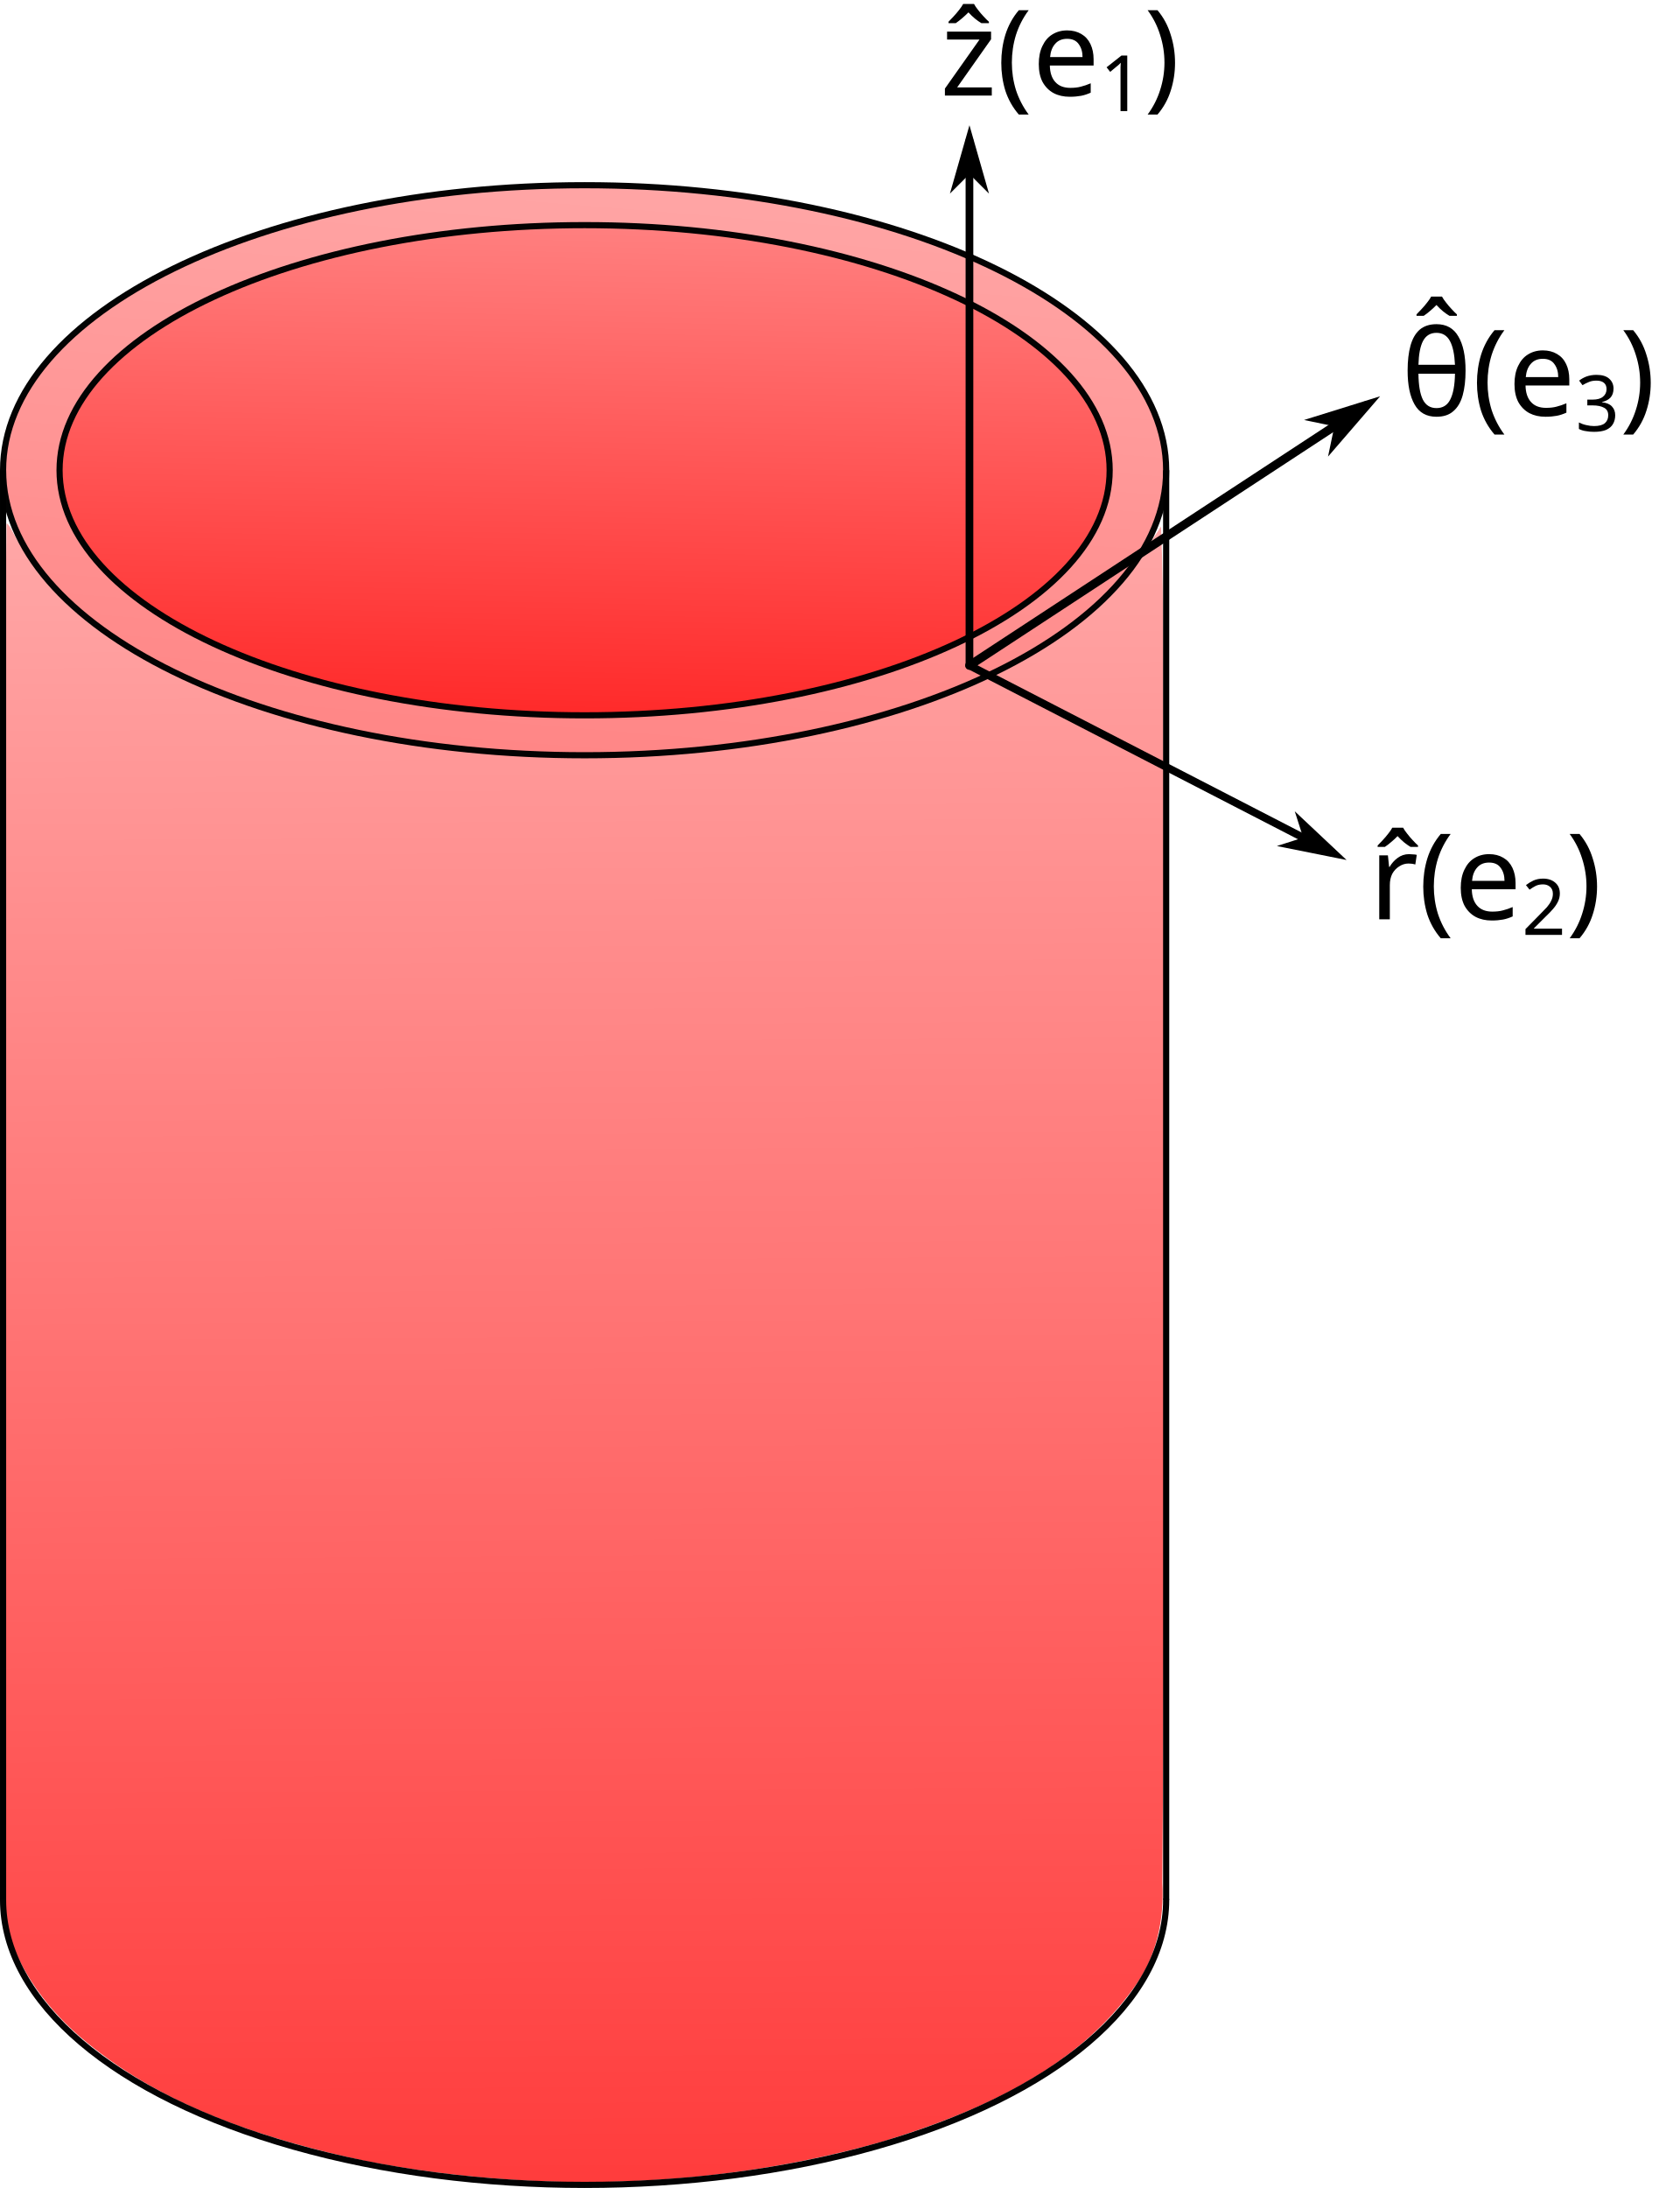
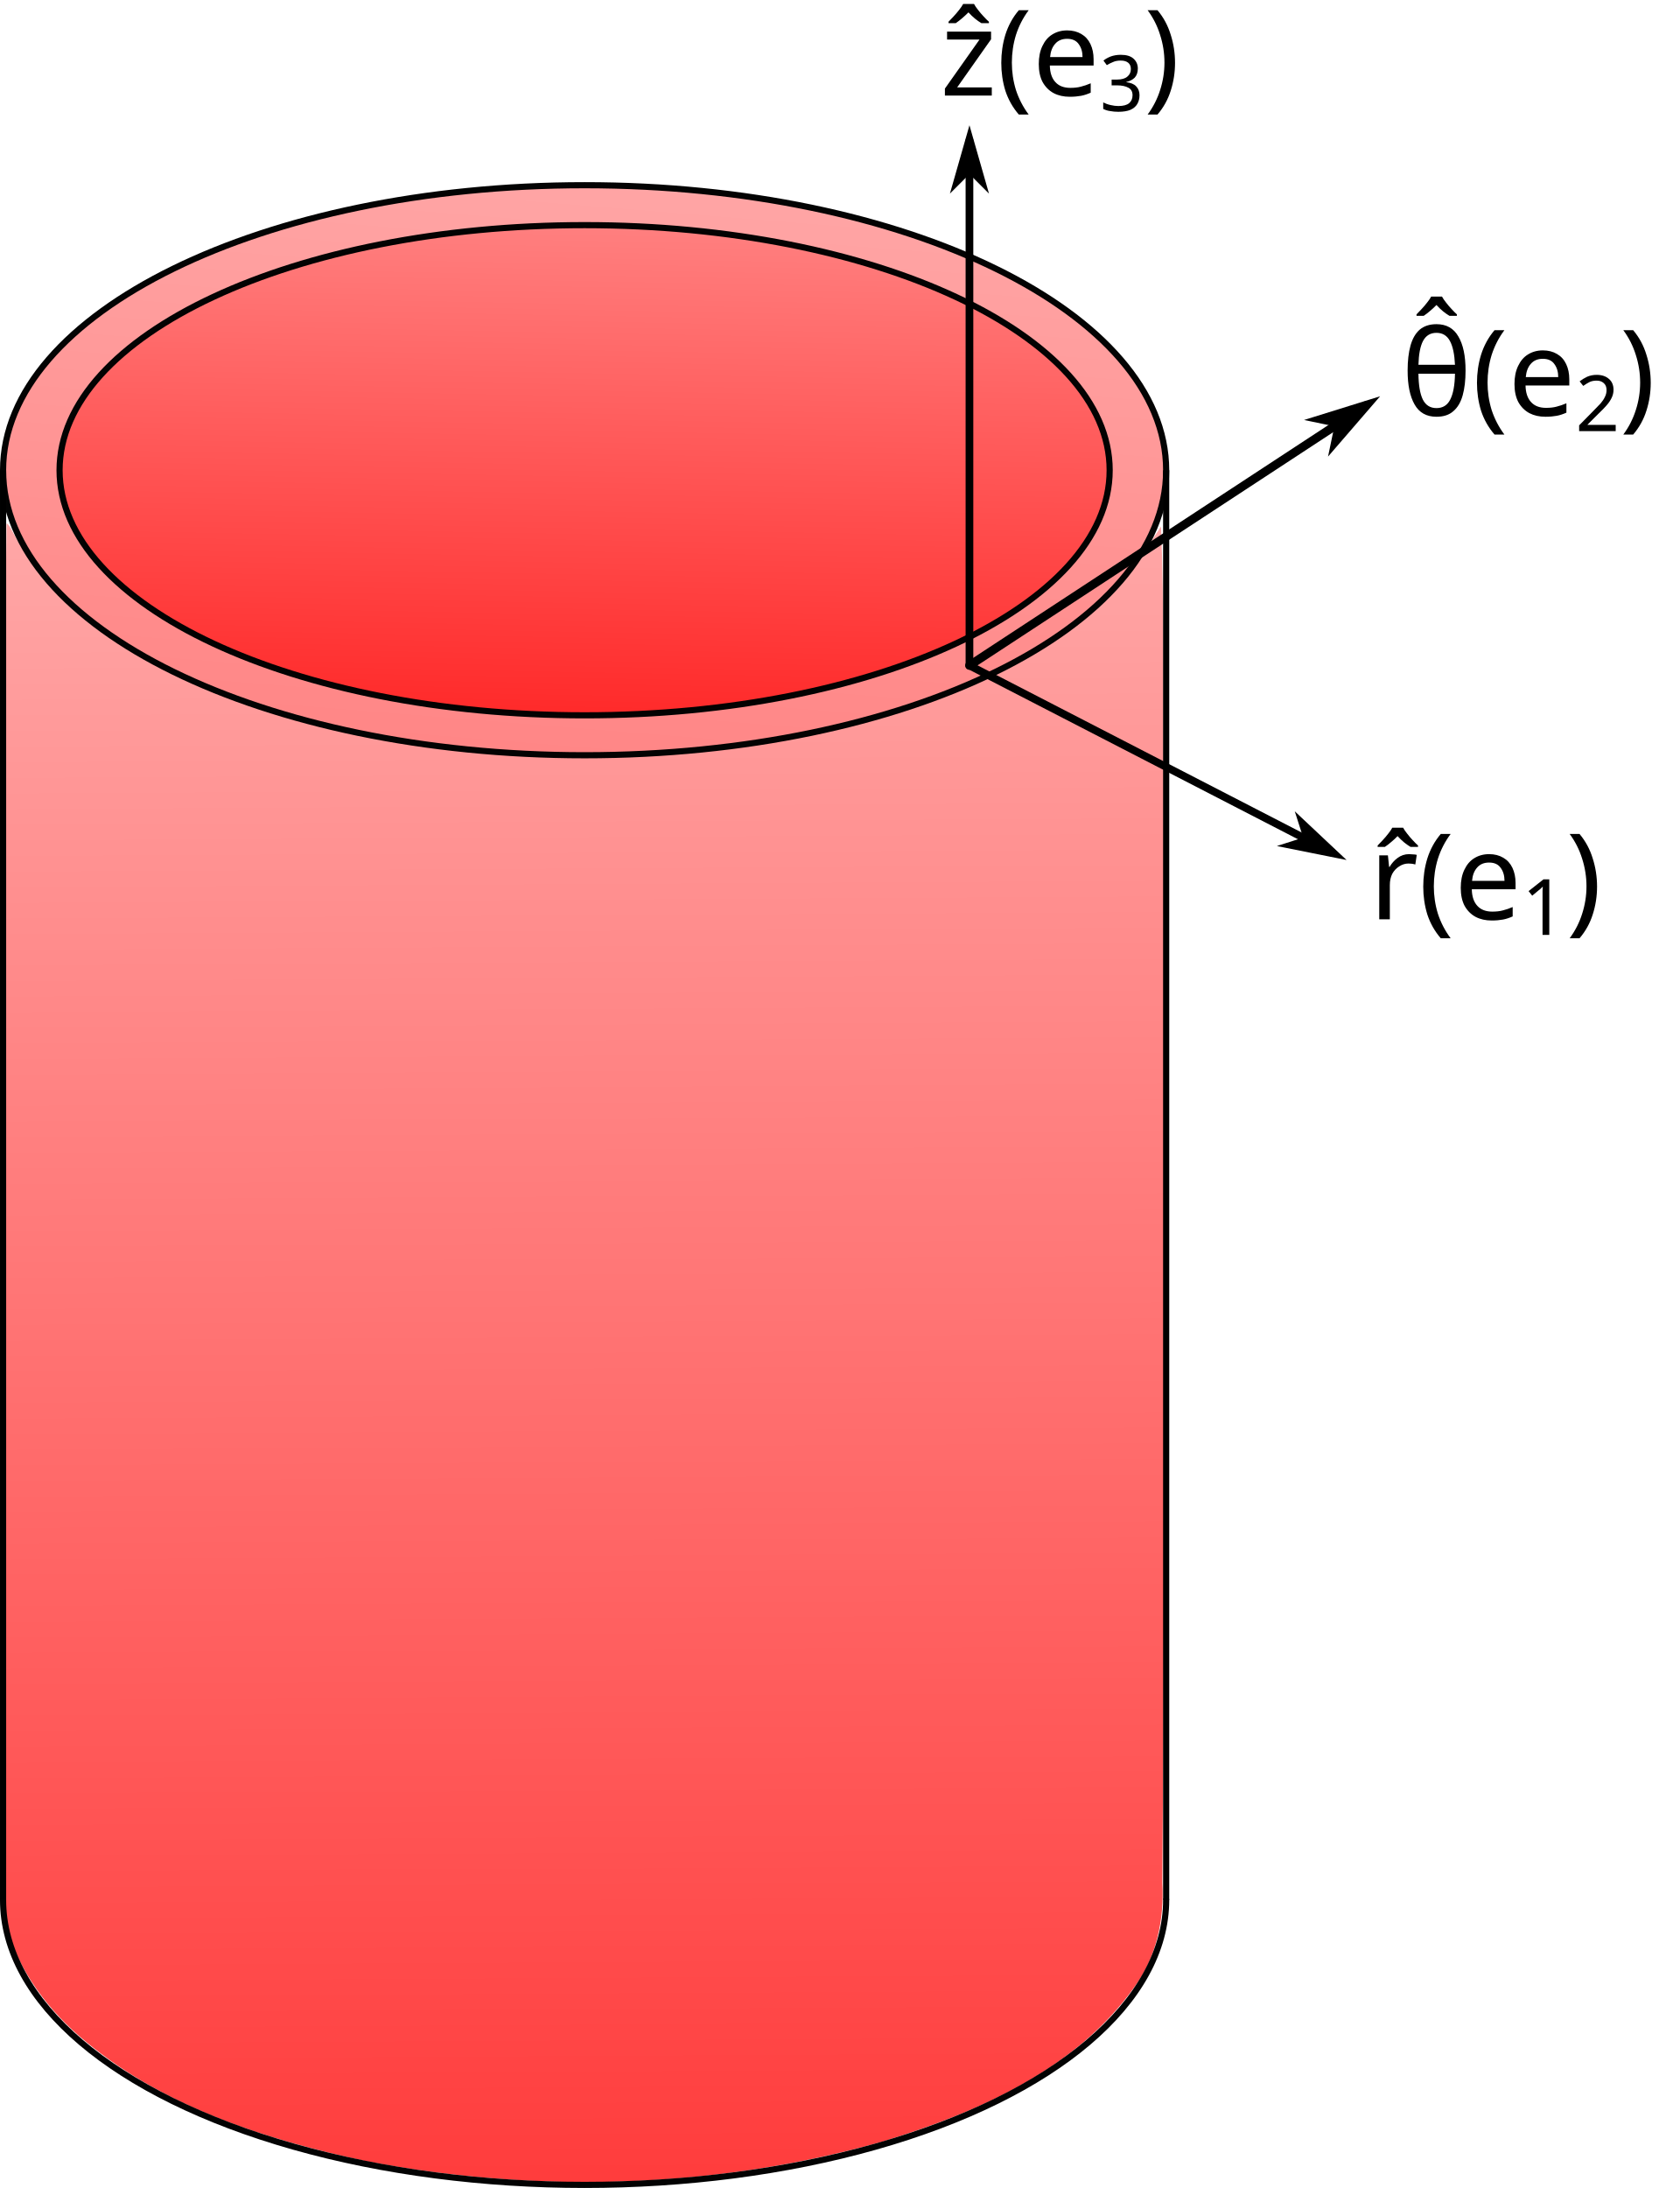
<svg xmlns="http://www.w3.org/2000/svg" xmlns:xlink="http://www.w3.org/1999/xlink" width="109.189mm" height="142.178mm" viewBox="0 0 109.189 142.178" version="1.1" id="svg8">
  <defs id="defs2">
    <linearGradient id="linearGradient8052">
      <stop style="stop-color:#ff2a2a;stop-opacity:1" offset="0" id="stop8048" />
      <stop style="stop-color:#ffaaaa;stop-opacity:1" offset="1" id="stop8050" />
    </linearGradient>
    <linearGradient id="linearGradient8044">
      <stop style="stop-color:#ff8080;stop-opacity:1" offset="0" id="stop8040" />
      <stop style="stop-color:#ffd5d5;stop-opacity:1" offset="1" id="stop8042" />
    </linearGradient>
    <linearGradient id="linearGradient8036">
      <stop style="stop-color:#ff2a2a;stop-opacity:1" offset="0" id="stop8032" />
      <stop style="stop-color:#ffaaaa;stop-opacity:1" offset="1" id="stop8034" />
    </linearGradient>
    <marker orient="auto" refY="0" refX="0" id="marker7480" style="overflow:visible">
      <path id="path7478" d="M 0,0 5,-5 -12.5,0 5,5 Z" style="fill:#000000;fill-opacity:1;fill-rule:evenodd;stroke:#000000;stroke-width:1pt;stroke-opacity:1" transform="matrix(-0.4,0,0,-0.4,-4,0)" />
    </marker>
    <marker style="overflow:visible" id="marker1482" refX="0" refY="0" orient="auto">
      <path transform="matrix(-0.4,0,0,-0.4,-4,0)" style="fill:#000000;fill-opacity:1;fill-rule:evenodd;stroke:#000000;stroke-width:1pt;stroke-opacity:1" d="M 0,0 5,-5 -12.5,0 5,5 Z" id="path1480" />
    </marker>
    <marker orient="auto" refY="0" refX="0" id="Arrow1Mend-5" style="overflow:visible">
      <path id="path869-3" d="M 0,0 5,-5 -12.5,0 5,5 Z" style="fill:#000000;fill-opacity:1;fill-rule:evenodd;stroke:#000000;stroke-width:1pt;stroke-opacity:1" transform="matrix(-0.4,0,0,-0.4,-4,0)" />
    </marker>
    <linearGradient xlink:href="#linearGradient8036" id="linearGradient8038" x1="128.061" y1="220.452" x2="127.327" y2="90.494" gradientUnits="userSpaceOnUse" />
    <linearGradient xlink:href="#linearGradient8044" id="linearGradient8046" x1="129.573" y1="116.591" x2="137.867" y2="14.085" gradientUnits="userSpaceOnUse" />
    <linearGradient xlink:href="#linearGradient8052" id="linearGradient8054" x1="127.305" y1="106.437" x2="128.21" y2="58.619" gradientUnits="userSpaceOnUse" />
  </defs>
  <g id="layer1" transform="translate(-89.30762,-59.95432)">
    <path style="opacity:1;fill:#d40000;fill-opacity:1;fill-rule:nonzero;stroke:none;stroke-width:0.036;stroke-linecap:round;stroke-miterlimit:4;stroke-dasharray:none;stroke-dashoffset:0;stroke-opacity:0.987" d="m 126.811,74.689 c -7.749,0.084 -15.61,1.215 -22.765,4.303 -3.617,1.644 -7.3,3.748 -9.45,7.213 -0.78,1.318 -1.391,2.812 -1.237,4.373 -0.159,2.438 1.286,4.641 2.9,6.337 3.515,3.584 8.288,5.582 13.021,7.002 5.091,1.466 10.382,2.215 15.674,2.366 3.949,0.059 7.911,-0.006 11.825,-0.587 6.215,-0.878 12.47,-2.482 17.864,-5.793 2.89,-1.833 5.716,-4.382 6.502,-7.851 0.662,-2.848 -0.649,-5.777 -2.628,-7.796 -3.435,-3.54 -8.089,-5.585 -12.734,-7.017 -6.142,-1.822 -12.576,-2.577 -18.972,-2.551 z" id="path8026" />
    <path style="opacity:1;fill:url(#linearGradient8046);fill-opacity:1;fill-rule:nonzero;stroke:none;stroke-width:0.036;stroke-linecap:round;stroke-miterlimit:4;stroke-dasharray:none;stroke-dashoffset:0;stroke-opacity:0.987" d="m 126.568,72.124 c -8.548,0.101 -17.221,1.427 -25.052,4.981 -4.048,1.903 -8.076,4.437 -10.438,8.353 -1.731,2.815 -1.949,6.525 -0.35,9.447 1.168,2.311 3.103,4.131 5.112,5.714 5.644,4.064 12.459,6.132 19.245,7.302 4.877,0.83 9.835,1.131 14.778,0.949 6.82,-0.209 13.652,-1.337 20.081,-3.657 4.669,-1.75 9.323,-4.162 12.519,-8.098 1.512,-1.972 2.642,-4.389 2.505,-6.926 -0.052,-3.347 -2.159,-6.254 -4.554,-8.416 -4.444,-3.993 -10.189,-6.143 -15.888,-7.638 -5.857,-1.497 -11.925,-2.045 -17.959,-2.01 z m 1.075,2.37 c 7.654,0.071 15.405,1.159 22.52,4.082 3.579,1.547 7.161,3.553 9.53,6.739 1.197,1.623 1.96,3.618 1.792,5.658 -0.078,2.551 -1.593,4.818 -3.401,6.515 -2.83,2.799 -6.535,4.504 -10.234,5.841 -5.639,1.936 -11.593,2.895 -17.542,3.12 -3.618,0.064 -7.247,0.104 -10.844,-0.355 -6.522,-0.719 -13.077,-2.28 -18.821,-5.545 -3.026,-1.784 -6.025,-4.188 -7.182,-7.632 -0.853,-2.697 -0.109,-5.736 1.672,-7.896 2.833,-3.525 7.022,-5.614 11.183,-7.161 6.817,-2.444 14.111,-3.376 21.328,-3.366 z" id="path8028" />
    <path style="opacity:1;fill:url(#linearGradient8038);fill-opacity:1;fill-rule:nonzero;stroke:none;stroke-width:0.071;stroke-linecap:round;stroke-miterlimit:4;stroke-dasharray:none;stroke-dashoffset:0;stroke-opacity:0.987" d="m 89.735,93.983 c -0.244,16.923 -0.096,33.853 -0.12,50.778 0.015,13.402 0.03,26.805 0.045,40.207 0.852,3.08 2.811,5.689 5.265,7.688 5.147,4.254 11.706,6.347 18.143,7.726 11.087,2.126 22.715,1.82 33.595,-1.265 6.142,-1.88 12.559,-4.654 16.389,-10.063 1.44,-1.956 1.928,-4.38 1.802,-6.767 0.199,-24.039 0.1,-48.08 0.081,-72.119 -0.055,-5.323 0.046,-10.73 -0.163,-16.002 -1.213,1.786 -2.271,3.749 -3.98,5.153 -6.063,5.261 -14.042,7.64 -21.819,8.957 -5.728,0.931 -11.572,0.845 -17.355,0.679 -8.867,-0.781 -17.984,-2.701 -25.465,-7.761 -2.631,-1.762 -4.739,-4.205 -6.196,-7.005 -0.052,-0.025 -0.143,-0.24 -0.223,-0.206 z" id="path8030" />
    <ellipse style="opacity:1;fill:none;fill-opacity:1;fill-rule:nonzero;stroke:#000000;stroke-width:0.4;stroke-linecap:round;stroke-miterlimit:4;stroke-dasharray:none;stroke-dashoffset:0;stroke-opacity:0.987" id="path815" cx="127.305" cy="90.51" rx="37.798" ry="18.521" />
    <ellipse style="opacity:1;fill:url(#linearGradient8054);fill-opacity:1;fill-rule:nonzero;stroke:#000000;stroke-width:0.4;stroke-linecap:round;stroke-miterlimit:4;stroke-dasharray:none;stroke-dashoffset:0;stroke-opacity:0.987" id="path817" cx="127.305" cy="90.51" rx="34.126" ry="15.926" />
    <path transform="translate(75.59524,2.0883789e-6)" style="fill:none;stroke:#000000;stroke-width:0.4;stroke-linecap:butt;stroke-linejoin:miter;stroke-miterlimit:4;stroke-dasharray:none;stroke-opacity:1" d="M 89.508,90.51 V 183.41" id="path819-6" />
    <path style="opacity:1;fill:none;fill-opacity:1;fill-rule:nonzero;stroke:#000000;stroke-width:0.4;stroke-linecap:round;stroke-miterlimit:4;stroke-dasharray:none;stroke-dashoffset:0;stroke-opacity:0.987" id="path815-7" d="m 165.103,183.41 a 37.798,18.521 0 0 1 -18.905,16.041 37.798,18.521 0 0 1 -37.804,-0.005 37.798,18.521 0 0 1 -18.887,-16.046" />
    <path style="fill:none;stroke:#000000;stroke-width:0.4;stroke-linecap:butt;stroke-linejoin:miter;stroke-miterlimit:4;stroke-dasharray:none;stroke-opacity:1" d="M 89.508,90.51 V 183.41" id="path819" />
    <path transform="rotate(-90,146.1557,84.34845)" style="fill:none;stroke:#000000;stroke-width:0.5;stroke-linecap:round;stroke-linejoin:miter;stroke-miterlimit:4;stroke-dasharray:none;stroke-opacity:1;marker-end:url(#Arrow1Mend-5)" d="m 127.305,90.511 34.121,-2.83e-4" id="path856-6" />
    <path style="fill:none;stroke:#000000;stroke-width:0.56;stroke-linecap:round;stroke-linejoin:miter;stroke-miterlimit:4;stroke-dasharray:none;stroke-opacity:1;marker-end:url(#marker1482)" d="M 127.38,90.456 153.147,73.568" id="path1470" transform="translate(24.9375,12.74288)" />
    <path style="fill:none;stroke:#000000;stroke-width:0.5;stroke-linecap:butt;stroke-linejoin:miter;stroke-miterlimit:4;stroke-dasharray:none;stroke-opacity:1;marker-end:url(#marker7480)" d="m 153.546,102.537 23.636,12.188" id="path7468" transform="translate(-1.228422,0.6614583)" />
    <text xml:space="preserve" style="font-style:normal;font-weight:normal;font-size:4.233px;line-height:1.25;font-family:sans-serif;letter-spacing:0px;word-spacing:0px;fill:#000000;fill-opacity:1;stroke:none;stroke-width:0.265" x="150.425" y="66.162" id="text9118">
-       <tspan x="150.425" y="66.162" style="font-size:7.761px;stroke-width:0.265" id="tspan9124">ẑ(e<tspan style="font-size:65%;baseline-shift:sub" id="tspan9168">1</tspan>)</tspan>
+       <tspan x="150.425" y="66.162" style="font-size:7.761px;stroke-width:0.265" id="tspan9124">ẑ(e<tspan style="font-size:65%;baseline-shift:sub" id="tspan904">3</tspan>)</tspan>
    </text>
    <text xml:space="preserve" style="font-style:normal;font-weight:normal;font-size:4.233px;line-height:1.25;font-family:sans-serif;letter-spacing:0px;word-spacing:0px;fill:#000000;fill-opacity:1;stroke:none;stroke-width:0.265" x="180.375" y="86.956" id="text9118-1">
-       <tspan x="180.375" y="86.956" style="font-size:7.761px;stroke-width:0.265" id="tspan9124-2">θ̂(e<tspan style="font-size:65%;baseline-shift:sub" id="tspan9172">3</tspan>)</tspan>
+       <tspan x="180.375" y="86.956" style="font-size:7.761px;stroke-width:0.265" id="tspan9124-2">θ̂(e<tspan style="font-size:65%;baseline-shift:sub" id="tspan906">2</tspan>)</tspan>
    </text>
    <text xml:space="preserve" style="font-style:normal;font-weight:normal;font-size:4.233px;line-height:1.25;font-family:sans-serif;letter-spacing:0px;word-spacing:0px;fill:#000000;fill-opacity:1;stroke:none;stroke-width:0.265" x="179.872" y="114.856" id="text9148">
      <tspan id="tspan9146" x="179.872" y="118.601" style="stroke-width:0.265" />
    </text>
    <text xml:space="preserve" style="font-style:normal;font-weight:normal;font-size:4.233px;line-height:1.25;font-family:sans-serif;letter-spacing:0px;word-spacing:0px;fill:#000000;fill-opacity:1;stroke:none;stroke-width:0.265" x="178.298" y="119.692" id="text9118-1-7">
-       <tspan x="178.298" y="119.692" style="font-size:7.761px;stroke-width:0.265" id="tspan9124-2-0">r̂(e<tspan style="font-size:65%;baseline-shift:sub" id="tspan9170">2</tspan>)</tspan>
+       <tspan x="178.298" y="119.692" style="font-size:7.761px;stroke-width:0.265" id="tspan9124-2-0">r̂(e<tspan style="font-size:65%;baseline-shift:sub" id="tspan908">1</tspan>)</tspan>
+     </text>
+     <text xml:space="preserve" style="font-style:normal;font-weight:normal;font-size:4.233px;line-height:1.25;font-family:sans-serif;letter-spacing:0px;word-spacing:0px;fill:#000000;fill-opacity:1;stroke:none;stroke-width:0.265" x="196.082" y="86.806" id="text898">
+       <tspan id="tspan896" x="196.082" y="90.551" style="stroke-width:0.265" />
+     </text>
+     <text xml:space="preserve" style="font-style:normal;font-weight:normal;font-size:4.233px;line-height:1.25;font-family:sans-serif;letter-spacing:0px;word-spacing:0px;fill:#000000;fill-opacity:1;stroke:none;stroke-width:0.265" x="165.212" y="67.028" id="text902">
+       <tspan id="tspan900" x="165.212" y="70.773" style="stroke-width:0.265" />
    </text>
  </g>
</svg>
